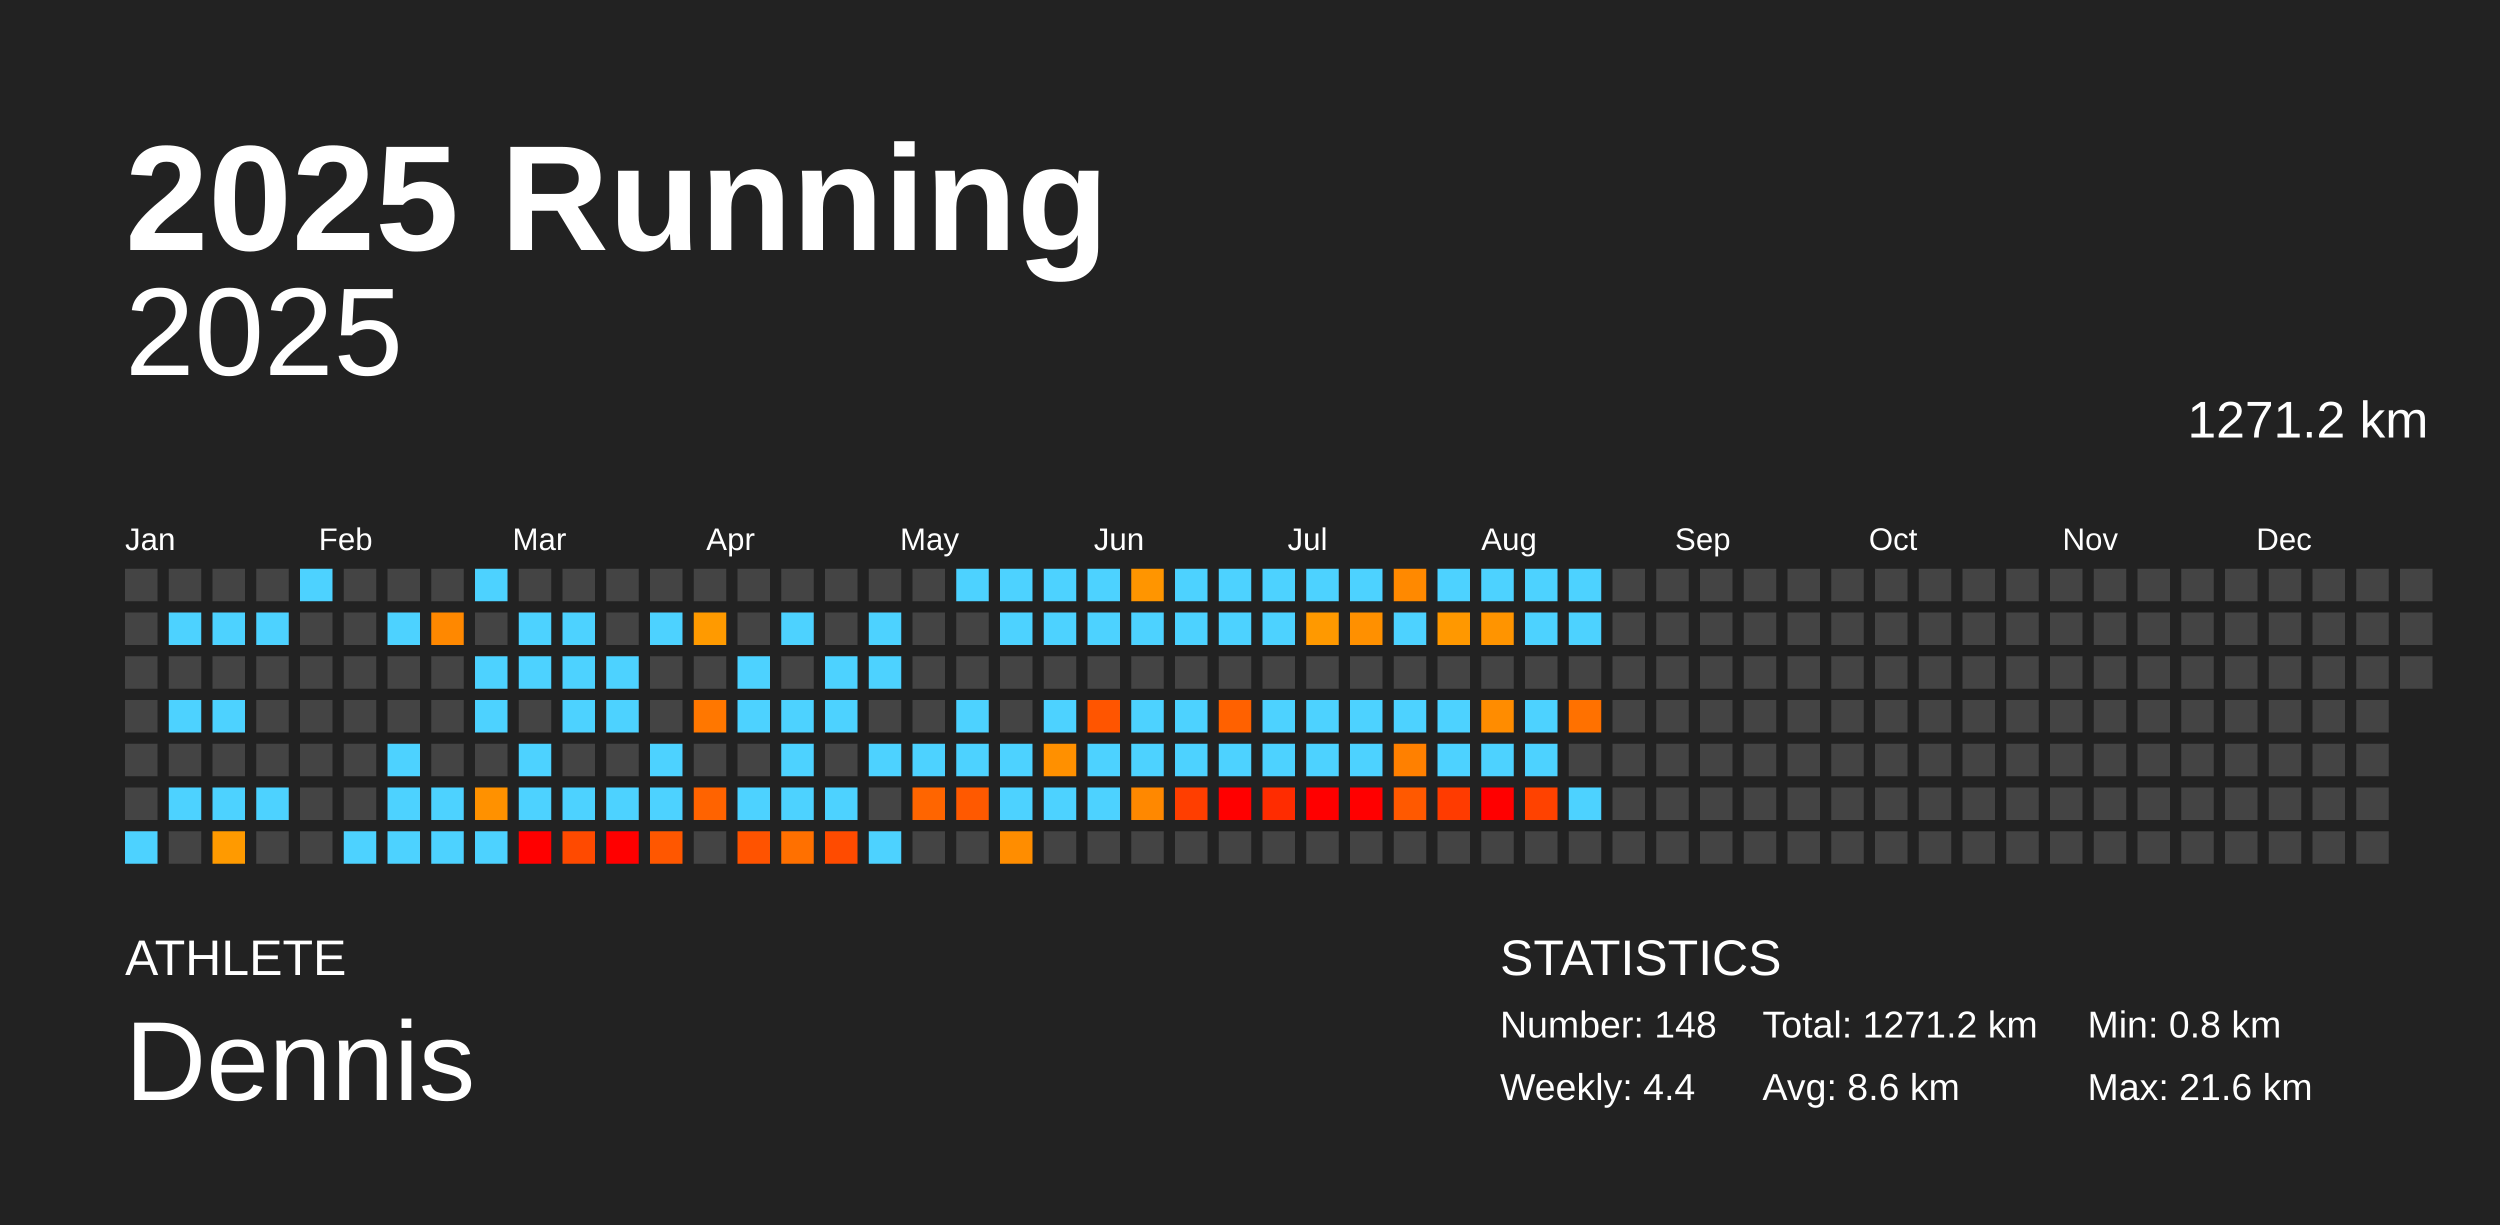
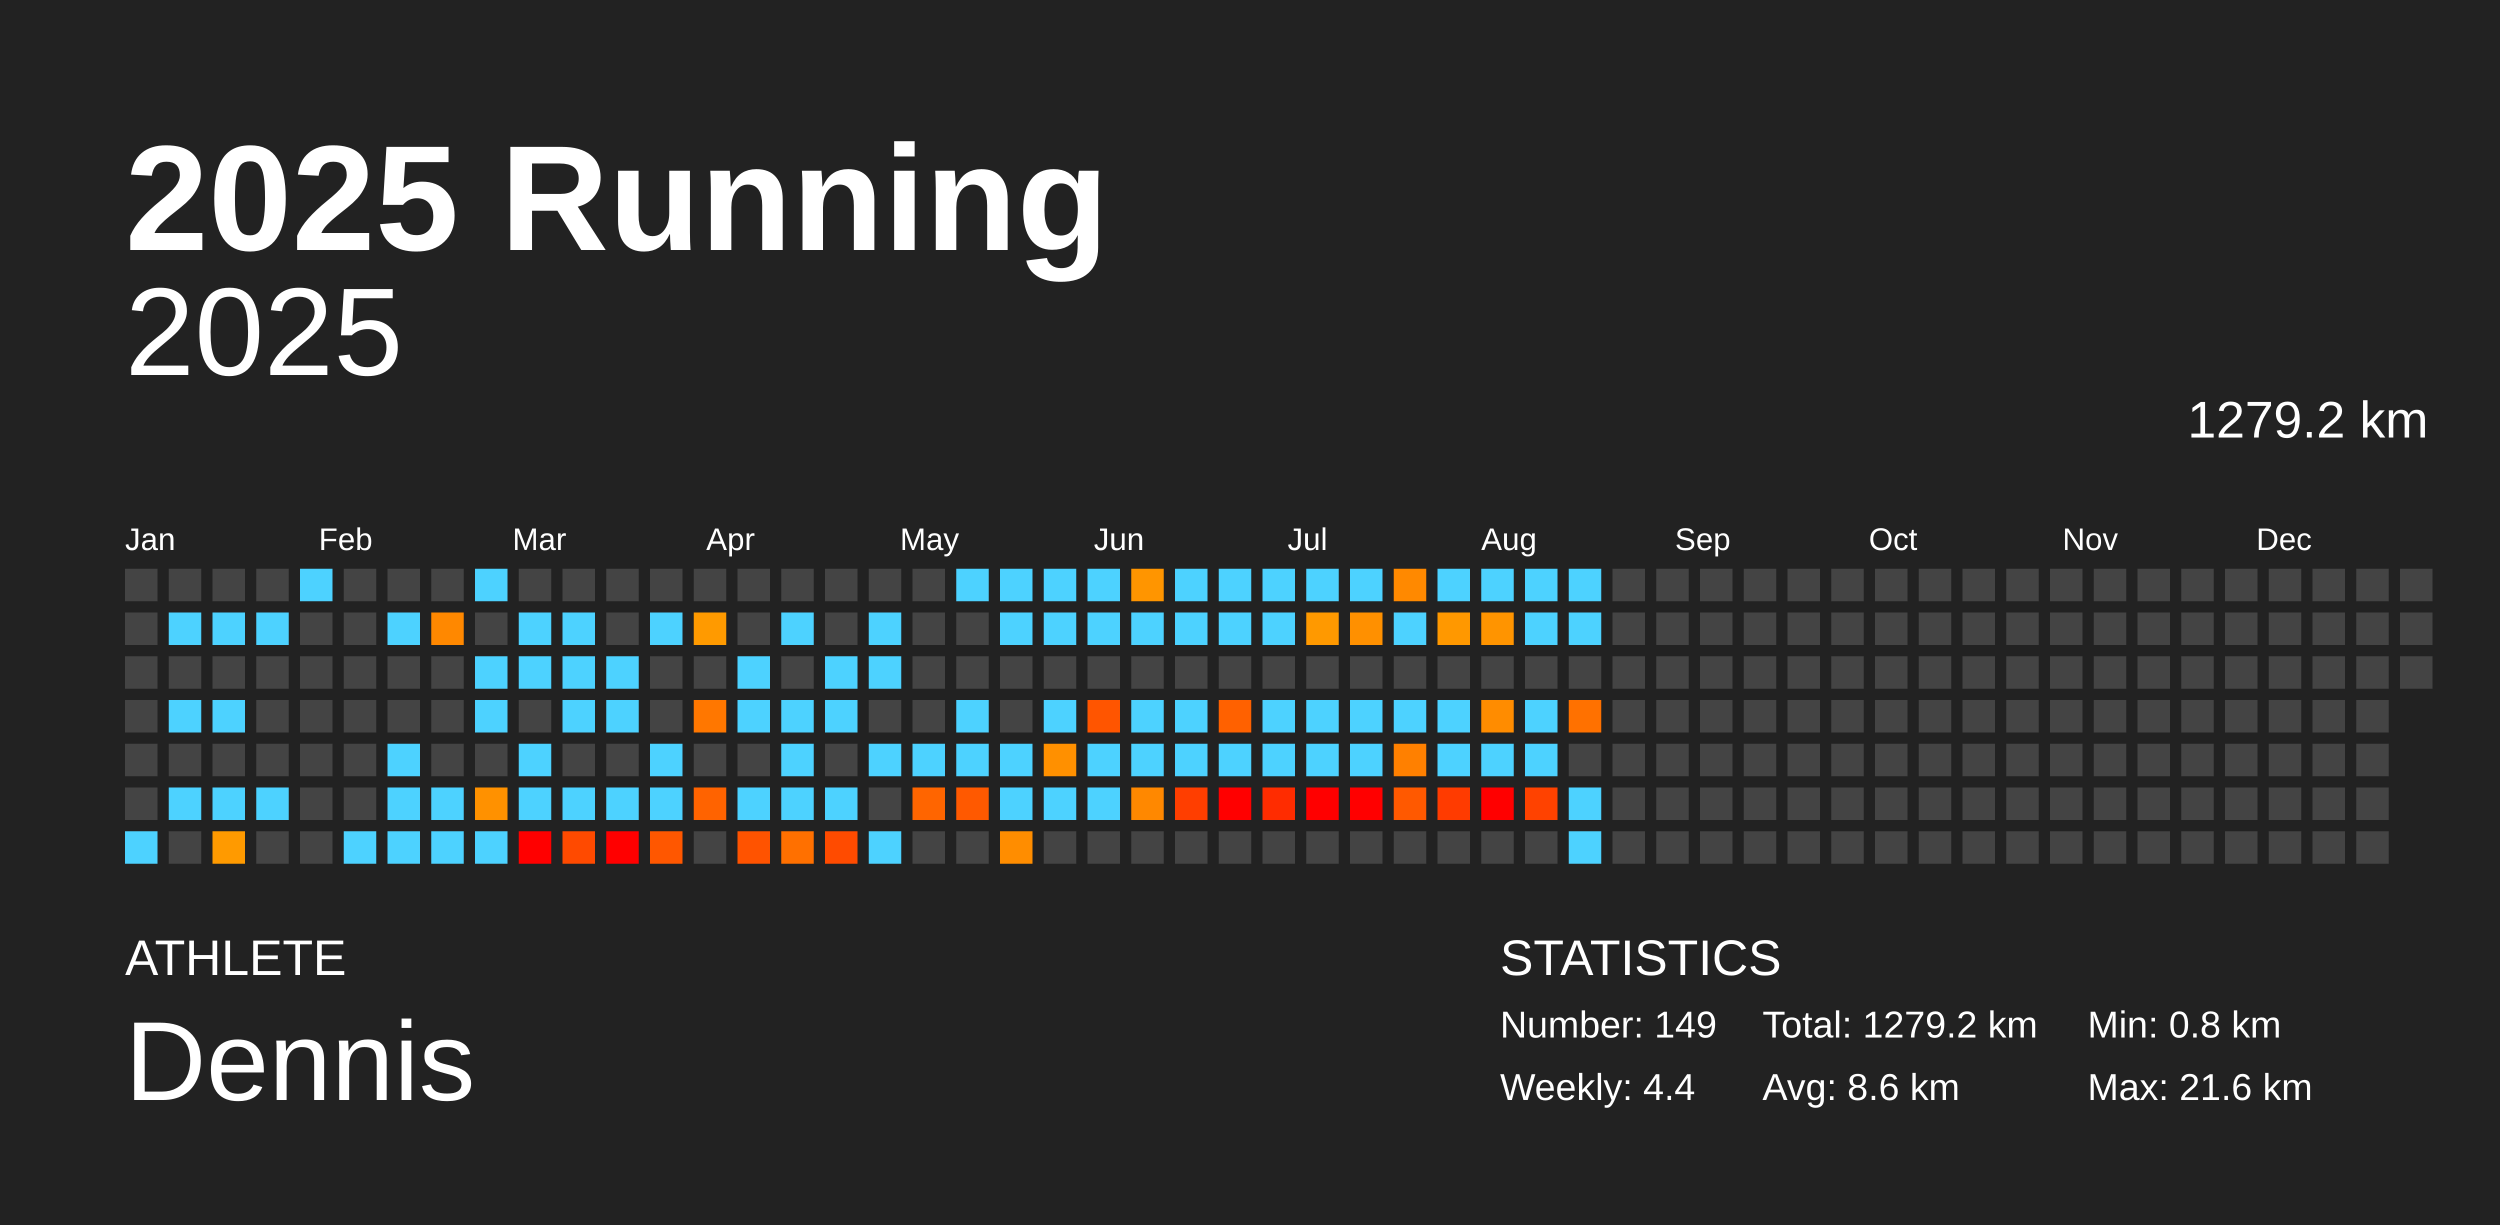
<svg xmlns="http://www.w3.org/2000/svg" baseProfile="full" height="98mm" version="1.1" viewBox="0,0,200,98" width="200mm">
  <defs />
  <rect fill="#222222" height="98" width="200" x="0" y="0" />
  <text fill="#FFFFFF" style="font-size:12px; font-family:Arial; font-weight:bold;" x="10" y="20">2025 Running</text>
  <text fill="#FFFFFF" style="font-size:4px; font-family:Arial" x="10" y="78">ATHLETE</text>
  <text fill="#FFFFFF" style="font-size:9px; font-family:Arial" x="10" y="88">Dennis</text>
  <text fill="#FFFFFF" style="font-size:4px; font-family:Arial" x="120" y="78">STATISTICS</text>
-   <text fill="#FFFFFF" style="font-size:3px; font-family:Arial" x="120" y="83">Number: 148</text>
+   <text fill="#FFFFFF" style="font-size:3px; font-family:Arial" x="120" y="83">Number: 149</text>
  <text fill="#FFFFFF" style="font-size:3px; font-family:Arial" x="120" y="88">Weekly: 4.4</text>
-   <text fill="#FFFFFF" style="font-size:3px; font-family:Arial" x="141" y="83">Total: 1271.2 km</text>
+   <text fill="#FFFFFF" style="font-size:3px; font-family:Arial" x="141" y="83">Total: 1279.2 km</text>
  <text fill="#FFFFFF" style="font-size:3px; font-family:Arial" x="141" y="88">Avg: 8.6 km</text>
  <text fill="#FFFFFF" style="font-size:3px; font-family:Arial" x="167" y="83">Min: 0.8 km</text>
  <text fill="#FFFFFF" style="font-size:3px; font-family:Arial" x="167" y="88">Max: 21.6 km</text>
  <text alignment-baseline="hanging" fill="#FFFFFF" style="font-size:10.0px; font-family:Arial;" x="10" y="30">2025</text>
-   <text alignment-baseline="hanging" fill="#FFFFFF" style="font-size:4.125px; font-family:Arial;" x="175" y="35">1271.2 km</text>
+   <text alignment-baseline="hanging" fill="#FFFFFF" style="font-size:4.125px; font-family:Arial;" x="175" y="35">1279.2 km</text>
  <text fill="#FFFFFF" style="font-size:2.5px; font-family:Arial" x="10.0" y="44">Jan</text>
  <text fill="#FFFFFF" style="font-size:2.5px; font-family:Arial" x="25.5" y="44">Feb</text>
  <text fill="#FFFFFF" style="font-size:2.5px; font-family:Arial" x="41.0" y="44">Mar</text>
  <text fill="#FFFFFF" style="font-size:2.5px; font-family:Arial" x="56.5" y="44">Apr</text>
  <text fill="#FFFFFF" style="font-size:2.5px; font-family:Arial" x="72.0" y="44">May</text>
  <text fill="#FFFFFF" style="font-size:2.5px; font-family:Arial" x="87.5" y="44">Jun</text>
  <text fill="#FFFFFF" style="font-size:2.5px; font-family:Arial" x="103.0" y="44">Jul</text>
  <text fill="#FFFFFF" style="font-size:2.5px; font-family:Arial" x="118.5" y="44">Aug</text>
  <text fill="#FFFFFF" style="font-size:2.5px; font-family:Arial" x="134.0" y="44">Sep</text>
  <text fill="#FFFFFF" style="font-size:2.5px; font-family:Arial" x="149.5" y="44">Oct</text>
  <text fill="#FFFFFF" style="font-size:2.5px; font-family:Arial" x="165.0" y="44">Nov</text>
  <text fill="#FFFFFF" style="font-size:2.5px; font-family:Arial" x="180.5" y="44">Dec</text>
  <rect fill="#444444" height="2.6" width="2.6" x="10.0" y="45.5" />
  <rect fill="#444444" height="2.6" width="2.6" x="10.0" y="49.0" />
  <rect fill="#444444" height="2.6" width="2.6" x="10.0" y="52.5" />
  <rect fill="#444444" height="2.6" width="2.6" x="10.0" y="56.0" />
  <rect fill="#444444" height="2.6" width="2.6" x="10.0" y="59.5" />
  <rect fill="#444444" height="2.6" width="2.6" x="10.0" y="63.0" />
  <rect fill="#4dd2ff" height="2.6" width="2.6" x="10.0" y="66.5" />
  <rect fill="#444444" height="2.6" width="2.6" x="13.5" y="45.5" />
  <rect fill="#4dd2ff" height="2.6" width="2.6" x="13.5" y="49.0" />
  <rect fill="#444444" height="2.6" width="2.6" x="13.5" y="52.5" />
  <rect fill="#4dd2ff" height="2.6" width="2.6" x="13.5" y="56.0" />
  <rect fill="#444444" height="2.6" width="2.6" x="13.5" y="59.5" />
  <rect fill="#4dd2ff" height="2.6" width="2.6" x="13.5" y="63.0" />
  <rect fill="#444444" height="2.6" width="2.6" x="13.5" y="66.5" />
  <rect fill="#444444" height="2.6" width="2.6" x="17.0" y="45.5" />
  <rect fill="#4dd2ff" height="2.6" width="2.6" x="17.0" y="49.0" />
  <rect fill="#444444" height="2.6" width="2.6" x="17.0" y="52.5" />
  <rect fill="#4dd2ff" height="2.6" width="2.6" x="17.0" y="56.0" />
  <rect fill="#444444" height="2.6" width="2.6" x="17.0" y="59.5" />
  <rect fill="#4dd2ff" height="2.6" width="2.6" x="17.0" y="63.0" />
  <rect fill="#ff9a00" height="2.6" width="2.6" x="17.0" y="66.5" />
  <rect fill="#444444" height="2.6" width="2.6" x="20.5" y="45.5" />
  <rect fill="#4dd2ff" height="2.6" width="2.6" x="20.5" y="49.0" />
  <rect fill="#444444" height="2.6" width="2.6" x="20.5" y="52.5" />
  <rect fill="#444444" height="2.6" width="2.6" x="20.5" y="56.0" />
  <rect fill="#444444" height="2.6" width="2.6" x="20.5" y="59.5" />
  <rect fill="#4dd2ff" height="2.6" width="2.6" x="20.5" y="63.0" />
  <rect fill="#444444" height="2.6" width="2.6" x="20.5" y="66.5" />
  <rect fill="#4dd2ff" height="2.6" width="2.6" x="24.0" y="45.5" />
  <rect fill="#444444" height="2.6" width="2.6" x="24.0" y="49.0" />
  <rect fill="#444444" height="2.6" width="2.6" x="24.0" y="52.5" />
  <rect fill="#444444" height="2.6" width="2.6" x="24.0" y="56.0" />
  <rect fill="#444444" height="2.6" width="2.6" x="24.0" y="59.5" />
  <rect fill="#444444" height="2.6" width="2.6" x="24.0" y="63.0" />
  <rect fill="#444444" height="2.6" width="2.6" x="24.0" y="66.5" />
  <rect fill="#444444" height="2.6" width="2.6" x="27.5" y="45.5" />
  <rect fill="#444444" height="2.6" width="2.6" x="27.5" y="49.0" />
  <rect fill="#444444" height="2.6" width="2.6" x="27.5" y="52.5" />
  <rect fill="#444444" height="2.6" width="2.6" x="27.5" y="56.0" />
  <rect fill="#444444" height="2.6" width="2.6" x="27.5" y="59.5" />
  <rect fill="#444444" height="2.6" width="2.6" x="27.5" y="63.0" />
  <rect fill="#4dd2ff" height="2.6" width="2.6" x="27.5" y="66.5" />
  <rect fill="#444444" height="2.6" width="2.6" x="31.0" y="45.5" />
  <rect fill="#4dd2ff" height="2.6" width="2.6" x="31.0" y="49.0" />
  <rect fill="#444444" height="2.6" width="2.6" x="31.0" y="52.5" />
  <rect fill="#444444" height="2.6" width="2.6" x="31.0" y="56.0" />
  <rect fill="#4dd2ff" height="2.6" width="2.6" x="31.0" y="59.5" />
  <rect fill="#4dd2ff" height="2.6" width="2.6" x="31.0" y="63.0" />
  <rect fill="#4dd2ff" height="2.6" width="2.6" x="31.0" y="66.5" />
  <rect fill="#444444" height="2.6" width="2.6" x="34.5" y="45.5" />
  <rect fill="#ff8800" height="2.6" width="2.6" x="34.5" y="49.0" />
  <rect fill="#444444" height="2.6" width="2.6" x="34.5" y="52.5" />
  <rect fill="#444444" height="2.6" width="2.6" x="34.5" y="56.0" />
  <rect fill="#444444" height="2.6" width="2.6" x="34.5" y="59.5" />
  <rect fill="#4dd2ff" height="2.6" width="2.6" x="34.5" y="63.0" />
  <rect fill="#4dd2ff" height="2.6" width="2.6" x="34.5" y="66.5" />
  <rect fill="#4dd2ff" height="2.6" width="2.6" x="38.0" y="45.5" />
  <rect fill="#444444" height="2.6" width="2.6" x="38.0" y="49.0" />
  <rect fill="#4dd2ff" height="2.6" width="2.6" x="38.0" y="52.5" />
  <rect fill="#4dd2ff" height="2.6" width="2.6" x="38.0" y="56.0" />
  <rect fill="#444444" height="2.6" width="2.6" x="38.0" y="59.5" />
  <rect fill="#ff9100" height="2.6" width="2.6" x="38.0" y="63.0" />
  <rect fill="#4dd2ff" height="2.6" width="2.6" x="38.0" y="66.5" />
  <rect fill="#444444" height="2.6" width="2.6" x="41.5" y="45.5" />
  <rect fill="#4dd2ff" height="2.6" width="2.6" x="41.5" y="49.0" />
  <rect fill="#4dd2ff" height="2.6" width="2.6" x="41.5" y="52.5" />
  <rect fill="#444444" height="2.6" width="2.6" x="41.5" y="56.0" />
  <rect fill="#4dd2ff" height="2.6" width="2.6" x="41.5" y="59.5" />
  <rect fill="#4dd2ff" height="2.6" width="2.6" x="41.5" y="63.0" />
  <rect fill="red" height="2.6" width="2.6" x="41.5" y="66.5" />
  <rect fill="#444444" height="2.6" width="2.6" x="45.0" y="45.5" />
  <rect fill="#4dd2ff" height="2.6" width="2.6" x="45.0" y="49.0" />
  <rect fill="#4dd2ff" height="2.6" width="2.6" x="45.0" y="52.5" />
  <rect fill="#4dd2ff" height="2.6" width="2.6" x="45.0" y="56.0" />
  <rect fill="#444444" height="2.6" width="2.6" x="45.0" y="59.5" />
  <rect fill="#4dd2ff" height="2.6" width="2.6" x="45.0" y="63.0" />
  <rect fill="#ff4a00" height="2.6" width="2.6" x="45.0" y="66.5" />
  <rect fill="#444444" height="2.6" width="2.6" x="48.5" y="45.5" />
  <rect fill="#444444" height="2.6" width="2.6" x="48.5" y="49.0" />
  <rect fill="#4dd2ff" height="2.6" width="2.6" x="48.5" y="52.5" />
  <rect fill="#4dd2ff" height="2.6" width="2.6" x="48.5" y="56.0" />
  <rect fill="#444444" height="2.6" width="2.6" x="48.5" y="59.5" />
  <rect fill="#4dd2ff" height="2.6" width="2.6" x="48.5" y="63.0" />
  <rect fill="red" height="2.6" width="2.6" x="48.5" y="66.5" />
  <rect fill="#444444" height="2.6" width="2.6" x="52.0" y="45.5" />
  <rect fill="#4dd2ff" height="2.6" width="2.6" x="52.0" y="49.0" />
  <rect fill="#444444" height="2.6" width="2.6" x="52.0" y="52.5" />
  <rect fill="#444444" height="2.6" width="2.6" x="52.0" y="56.0" />
  <rect fill="#4dd2ff" height="2.6" width="2.6" x="52.0" y="59.5" />
  <rect fill="#4dd2ff" height="2.6" width="2.6" x="52.0" y="63.0" />
  <rect fill="#ff5700" height="2.6" width="2.6" x="52.0" y="66.5" />
  <rect fill="#444444" height="2.6" width="2.6" x="55.5" y="45.5" />
  <rect fill="#ff9a00" height="2.6" width="2.6" x="55.5" y="49.0" />
  <rect fill="#444444" height="2.6" width="2.6" x="55.5" y="52.5" />
  <rect fill="#ff7700" height="2.6" width="2.6" x="55.5" y="56.0" />
  <rect fill="#444444" height="2.6" width="2.6" x="55.5" y="59.5" />
  <rect fill="#ff6300" height="2.6" width="2.6" x="55.5" y="63.0" />
  <rect fill="#444444" height="2.6" width="2.6" x="55.5" y="66.5" />
  <rect fill="#444444" height="2.6" width="2.6" x="59.0" y="45.5" />
  <rect fill="#444444" height="2.6" width="2.6" x="59.0" y="49.0" />
  <rect fill="#4dd2ff" height="2.6" width="2.6" x="59.0" y="52.5" />
  <rect fill="#4dd2ff" height="2.6" width="2.6" x="59.0" y="56.0" />
  <rect fill="#444444" height="2.6" width="2.6" x="59.0" y="59.5" />
  <rect fill="#4dd2ff" height="2.6" width="2.6" x="59.0" y="63.0" />
  <rect fill="#ff5300" height="2.6" width="2.6" x="59.0" y="66.5" />
  <rect fill="#444444" height="2.6" width="2.6" x="62.5" y="45.5" />
  <rect fill="#4dd2ff" height="2.6" width="2.6" x="62.5" y="49.0" />
  <rect fill="#444444" height="2.6" width="2.6" x="62.5" y="52.5" />
  <rect fill="#4dd2ff" height="2.6" width="2.6" x="62.5" y="56.0" />
  <rect fill="#4dd2ff" height="2.6" width="2.6" x="62.5" y="59.5" />
  <rect fill="#4dd2ff" height="2.6" width="2.6" x="62.5" y="63.0" />
  <rect fill="#ff7000" height="2.6" width="2.6" x="62.5" y="66.5" />
  <rect fill="#444444" height="2.6" width="2.6" x="66.0" y="45.5" />
  <rect fill="#444444" height="2.6" width="2.6" x="66.0" y="49.0" />
  <rect fill="#4dd2ff" height="2.6" width="2.6" x="66.0" y="52.5" />
  <rect fill="#4dd2ff" height="2.6" width="2.6" x="66.0" y="56.0" />
  <rect fill="#444444" height="2.6" width="2.6" x="66.0" y="59.5" />
  <rect fill="#4dd2ff" height="2.6" width="2.6" x="66.0" y="63.0" />
  <rect fill="#ff4b00" height="2.6" width="2.6" x="66.0" y="66.5" />
  <rect fill="#444444" height="2.6" width="2.6" x="69.5" y="45.5" />
  <rect fill="#4dd2ff" height="2.6" width="2.6" x="69.5" y="49.0" />
  <rect fill="#4dd2ff" height="2.6" width="2.6" x="69.5" y="52.5" />
  <rect fill="#444444" height="2.6" width="2.6" x="69.5" y="56.0" />
  <rect fill="#4dd2ff" height="2.6" width="2.6" x="69.5" y="59.5" />
  <rect fill="#444444" height="2.6" width="2.6" x="69.5" y="63.0" />
  <rect fill="#4dd2ff" height="2.6" width="2.6" x="69.5" y="66.5" />
  <rect fill="#444444" height="2.6" width="2.6" x="73.0" y="45.5" />
  <rect fill="#444444" height="2.6" width="2.6" x="73.0" y="49.0" />
  <rect fill="#444444" height="2.6" width="2.6" x="73.0" y="52.5" />
  <rect fill="#444444" height="2.6" width="2.6" x="73.0" y="56.0" />
  <rect fill="#4dd2ff" height="2.6" width="2.6" x="73.0" y="59.5" />
  <rect fill="#ff6500" height="2.6" width="2.6" x="73.0" y="63.0" />
  <rect fill="#444444" height="2.6" width="2.6" x="73.0" y="66.5" />
  <rect fill="#4dd2ff" height="2.6" width="2.6" x="76.5" y="45.5" />
  <rect fill="#444444" height="2.6" width="2.6" x="76.5" y="49.0" />
  <rect fill="#444444" height="2.6" width="2.6" x="76.5" y="52.5" />
  <rect fill="#4dd2ff" height="2.6" width="2.6" x="76.5" y="56.0" />
  <rect fill="#4dd2ff" height="2.6" width="2.6" x="76.5" y="59.5" />
  <rect fill="#ff5900" height="2.6" width="2.6" x="76.5" y="63.0" />
  <rect fill="#444444" height="2.6" width="2.6" x="76.5" y="66.5" />
  <rect fill="#4dd2ff" height="2.6" width="2.6" x="80.0" y="45.5" />
  <rect fill="#4dd2ff" height="2.6" width="2.6" x="80.0" y="49.0" />
  <rect fill="#444444" height="2.6" width="2.6" x="80.0" y="52.5" />
  <rect fill="#444444" height="2.6" width="2.6" x="80.0" y="56.0" />
  <rect fill="#4dd2ff" height="2.6" width="2.6" x="80.0" y="59.5" />
  <rect fill="#4dd2ff" height="2.6" width="2.6" x="80.0" y="63.0" />
  <rect fill="#ff8d00" height="2.6" width="2.6" x="80.0" y="66.5" />
  <rect fill="#4dd2ff" height="2.6" width="2.6" x="83.5" y="45.5" />
  <rect fill="#4dd2ff" height="2.6" width="2.6" x="83.5" y="49.0" />
  <rect fill="#444444" height="2.6" width="2.6" x="83.5" y="52.5" />
  <rect fill="#4dd2ff" height="2.6" width="2.6" x="83.5" y="56.0" />
  <rect fill="#ff9000" height="2.6" width="2.6" x="83.5" y="59.5" />
  <rect fill="#4dd2ff" height="2.6" width="2.6" x="83.5" y="63.0" />
  <rect fill="#444444" height="2.6" width="2.6" x="83.5" y="66.5" />
  <rect fill="#4dd2ff" height="2.6" width="2.6" x="87.0" y="45.5" />
  <rect fill="#4dd2ff" height="2.6" width="2.6" x="87.0" y="49.0" />
  <rect fill="#444444" height="2.6" width="2.6" x="87.0" y="52.5" />
  <rect fill="#ff5500" height="2.6" width="2.6" x="87.0" y="56.0" />
  <rect fill="#4dd2ff" height="2.6" width="2.6" x="87.0" y="59.5" />
  <rect fill="#4dd2ff" height="2.6" width="2.6" x="87.0" y="63.0" />
  <rect fill="#444444" height="2.6" width="2.6" x="87.0" y="66.5" />
  <rect fill="#ff9500" height="2.6" width="2.6" x="90.5" y="45.5" />
  <rect fill="#4dd2ff" height="2.6" width="2.6" x="90.5" y="49.0" />
  <rect fill="#444444" height="2.6" width="2.6" x="90.5" y="52.5" />
  <rect fill="#4dd2ff" height="2.6" width="2.6" x="90.5" y="56.0" />
  <rect fill="#4dd2ff" height="2.6" width="2.6" x="90.5" y="59.5" />
  <rect fill="#ff8800" height="2.6" width="2.6" x="90.5" y="63.0" />
  <rect fill="#444444" height="2.6" width="2.6" x="90.5" y="66.5" />
  <rect fill="#4dd2ff" height="2.6" width="2.6" x="94.0" y="45.5" />
  <rect fill="#4dd2ff" height="2.6" width="2.6" x="94.0" y="49.0" />
  <rect fill="#444444" height="2.6" width="2.6" x="94.0" y="52.5" />
  <rect fill="#4dd2ff" height="2.6" width="2.6" x="94.0" y="56.0" />
  <rect fill="#4dd2ff" height="2.6" width="2.6" x="94.0" y="59.5" />
  <rect fill="#ff3e00" height="2.6" width="2.6" x="94.0" y="63.0" />
  <rect fill="#444444" height="2.6" width="2.6" x="94.0" y="66.5" />
  <rect fill="#4dd2ff" height="2.6" width="2.6" x="97.5" y="45.5" />
  <rect fill="#4dd2ff" height="2.6" width="2.6" x="97.5" y="49.0" />
  <rect fill="#444444" height="2.6" width="2.6" x="97.5" y="52.5" />
  <rect fill="#ff6100" height="2.6" width="2.6" x="97.5" y="56.0" />
  <rect fill="#4dd2ff" height="2.6" width="2.6" x="97.5" y="59.5" />
  <rect fill="red" height="2.6" width="2.6" x="97.5" y="63.0" />
  <rect fill="#444444" height="2.6" width="2.6" x="97.5" y="66.5" />
  <rect fill="#4dd2ff" height="2.6" width="2.6" x="101.0" y="45.5" />
  <rect fill="#4dd2ff" height="2.6" width="2.6" x="101.0" y="49.0" />
  <rect fill="#444444" height="2.6" width="2.6" x="101.0" y="52.5" />
  <rect fill="#4dd2ff" height="2.6" width="2.6" x="101.0" y="56.0" />
  <rect fill="#4dd2ff" height="2.6" width="2.6" x="101.0" y="59.5" />
  <rect fill="#ff2c00" height="2.6" width="2.6" x="101.0" y="63.0" />
  <rect fill="#444444" height="2.6" width="2.6" x="101.0" y="66.5" />
  <rect fill="#4dd2ff" height="2.6" width="2.6" x="104.5" y="45.5" />
  <rect fill="#ff9900" height="2.6" width="2.6" x="104.5" y="49.0" />
  <rect fill="#444444" height="2.6" width="2.6" x="104.5" y="52.5" />
  <rect fill="#4dd2ff" height="2.6" width="2.6" x="104.5" y="56.0" />
  <rect fill="#4dd2ff" height="2.6" width="2.6" x="104.5" y="59.5" />
  <rect fill="red" height="2.6" width="2.6" x="104.5" y="63.0" />
  <rect fill="#444444" height="2.6" width="2.6" x="104.5" y="66.5" />
  <rect fill="#4dd2ff" height="2.6" width="2.6" x="108.0" y="45.5" />
  <rect fill="#ff9000" height="2.6" width="2.6" x="108.0" y="49.0" />
  <rect fill="#444444" height="2.6" width="2.6" x="108.0" y="52.5" />
  <rect fill="#4dd2ff" height="2.6" width="2.6" x="108.0" y="56.0" />
  <rect fill="#4dd2ff" height="2.6" width="2.6" x="108.0" y="59.5" />
  <rect fill="red" height="2.6" width="2.6" x="108.0" y="63.0" />
  <rect fill="#444444" height="2.6" width="2.6" x="108.0" y="66.5" />
  <rect fill="#ff8900" height="2.6" width="2.6" x="111.5" y="45.5" />
  <rect fill="#4dd2ff" height="2.6" width="2.6" x="111.5" y="49.0" />
  <rect fill="#444444" height="2.6" width="2.6" x="111.5" y="52.5" />
  <rect fill="#4dd2ff" height="2.6" width="2.6" x="111.5" y="56.0" />
  <rect fill="#ff8000" height="2.6" width="2.6" x="111.5" y="59.5" />
  <rect fill="#ff5900" height="2.6" width="2.6" x="111.5" y="63.0" />
  <rect fill="#444444" height="2.6" width="2.6" x="111.5" y="66.5" />
  <rect fill="#4dd2ff" height="2.6" width="2.6" x="115.0" y="45.5" />
  <rect fill="#ff9800" height="2.6" width="2.6" x="115.0" y="49.0" />
  <rect fill="#444444" height="2.6" width="2.6" x="115.0" y="52.5" />
  <rect fill="#4dd2ff" height="2.6" width="2.6" x="115.0" y="56.0" />
  <rect fill="#4dd2ff" height="2.6" width="2.6" x="115.0" y="59.5" />
  <rect fill="#ff3b00" height="2.6" width="2.6" x="115.0" y="63.0" />
  <rect fill="#444444" height="2.6" width="2.6" x="115.0" y="66.5" />
  <rect fill="#4dd2ff" height="2.6" width="2.6" x="118.5" y="45.5" />
  <rect fill="#ff9400" height="2.6" width="2.6" x="118.5" y="49.0" />
  <rect fill="#444444" height="2.6" width="2.6" x="118.5" y="52.5" />
  <rect fill="#ff8c00" height="2.6" width="2.6" x="118.5" y="56.0" />
  <rect fill="#4dd2ff" height="2.6" width="2.6" x="118.5" y="59.5" />
  <rect fill="red" height="2.6" width="2.6" x="118.5" y="63.0" />
  <rect fill="#444444" height="2.6" width="2.6" x="118.5" y="66.5" />
  <rect fill="#4dd2ff" height="2.6" width="2.6" x="122.0" y="45.5" />
  <rect fill="#4dd2ff" height="2.6" width="2.6" x="122.0" y="49.0" />
  <rect fill="#444444" height="2.6" width="2.6" x="122.0" y="52.5" />
  <rect fill="#4dd2ff" height="2.6" width="2.6" x="122.0" y="56.0" />
  <rect fill="#4dd2ff" height="2.6" width="2.6" x="122.0" y="59.5" />
  <rect fill="#ff4200" height="2.6" width="2.6" x="122.0" y="63.0" />
  <rect fill="#444444" height="2.6" width="2.6" x="122.0" y="66.5" />
  <rect fill="#4dd2ff" height="2.6" width="2.6" x="125.5" y="45.5" />
  <rect fill="#4dd2ff" height="2.6" width="2.6" x="125.5" y="49.0" />
  <rect fill="#444444" height="2.6" width="2.6" x="125.5" y="52.5" />
  <rect fill="#ff7100" height="2.6" width="2.6" x="125.5" y="56.0" />
  <rect fill="#444444" height="2.6" width="2.6" x="125.5" y="59.5" />
  <rect fill="#4dd2ff" height="2.6" width="2.6" x="125.5" y="63.0" />
-   <rect fill="#444444" height="2.6" width="2.6" x="125.5" y="66.5" />
+   <rect fill="#4dd2ff" height="2.6" width="2.6" x="125.5" y="66.5" />
  <rect fill="#444444" height="2.6" width="2.6" x="129.0" y="45.5" />
  <rect fill="#444444" height="2.6" width="2.6" x="129.0" y="49.0" />
  <rect fill="#444444" height="2.6" width="2.6" x="129.0" y="52.5" />
  <rect fill="#444444" height="2.6" width="2.6" x="129.0" y="56.0" />
  <rect fill="#444444" height="2.6" width="2.6" x="129.0" y="59.5" />
  <rect fill="#444444" height="2.6" width="2.6" x="129.0" y="63.0" />
  <rect fill="#444444" height="2.6" width="2.6" x="129.0" y="66.5" />
  <rect fill="#444444" height="2.6" width="2.6" x="132.5" y="45.5" />
  <rect fill="#444444" height="2.6" width="2.6" x="132.5" y="49.0" />
  <rect fill="#444444" height="2.6" width="2.6" x="132.5" y="52.5" />
  <rect fill="#444444" height="2.6" width="2.6" x="132.5" y="56.0" />
  <rect fill="#444444" height="2.6" width="2.6" x="132.5" y="59.5" />
  <rect fill="#444444" height="2.6" width="2.6" x="132.5" y="63.0" />
  <rect fill="#444444" height="2.6" width="2.6" x="132.5" y="66.5" />
  <rect fill="#444444" height="2.6" width="2.6" x="136.0" y="45.5" />
  <rect fill="#444444" height="2.6" width="2.6" x="136.0" y="49.0" />
  <rect fill="#444444" height="2.6" width="2.6" x="136.0" y="52.5" />
  <rect fill="#444444" height="2.6" width="2.6" x="136.0" y="56.0" />
  <rect fill="#444444" height="2.6" width="2.6" x="136.0" y="59.5" />
  <rect fill="#444444" height="2.6" width="2.6" x="136.0" y="63.0" />
  <rect fill="#444444" height="2.6" width="2.6" x="136.0" y="66.5" />
  <rect fill="#444444" height="2.6" width="2.6" x="139.5" y="45.5" />
  <rect fill="#444444" height="2.6" width="2.6" x="139.5" y="49.0" />
  <rect fill="#444444" height="2.6" width="2.6" x="139.5" y="52.5" />
  <rect fill="#444444" height="2.6" width="2.6" x="139.5" y="56.0" />
  <rect fill="#444444" height="2.6" width="2.6" x="139.5" y="59.5" />
  <rect fill="#444444" height="2.6" width="2.6" x="139.5" y="63.0" />
  <rect fill="#444444" height="2.6" width="2.6" x="139.5" y="66.5" />
  <rect fill="#444444" height="2.6" width="2.6" x="143.0" y="45.5" />
  <rect fill="#444444" height="2.6" width="2.6" x="143.0" y="49.0" />
  <rect fill="#444444" height="2.6" width="2.6" x="143.0" y="52.5" />
  <rect fill="#444444" height="2.6" width="2.6" x="143.0" y="56.0" />
  <rect fill="#444444" height="2.6" width="2.6" x="143.0" y="59.5" />
  <rect fill="#444444" height="2.6" width="2.6" x="143.0" y="63.0" />
  <rect fill="#444444" height="2.6" width="2.6" x="143.0" y="66.5" />
  <rect fill="#444444" height="2.6" width="2.6" x="146.5" y="45.5" />
  <rect fill="#444444" height="2.6" width="2.6" x="146.5" y="49.0" />
  <rect fill="#444444" height="2.6" width="2.6" x="146.5" y="52.5" />
  <rect fill="#444444" height="2.6" width="2.6" x="146.5" y="56.0" />
  <rect fill="#444444" height="2.6" width="2.6" x="146.5" y="59.5" />
  <rect fill="#444444" height="2.6" width="2.6" x="146.5" y="63.0" />
  <rect fill="#444444" height="2.6" width="2.6" x="146.5" y="66.5" />
  <rect fill="#444444" height="2.6" width="2.6" x="150.0" y="45.5" />
  <rect fill="#444444" height="2.6" width="2.6" x="150.0" y="49.0" />
  <rect fill="#444444" height="2.6" width="2.6" x="150.0" y="52.5" />
  <rect fill="#444444" height="2.6" width="2.6" x="150.0" y="56.0" />
  <rect fill="#444444" height="2.6" width="2.6" x="150.0" y="59.5" />
  <rect fill="#444444" height="2.6" width="2.6" x="150.0" y="63.0" />
  <rect fill="#444444" height="2.6" width="2.6" x="150.0" y="66.5" />
  <rect fill="#444444" height="2.6" width="2.6" x="153.5" y="45.5" />
  <rect fill="#444444" height="2.6" width="2.6" x="153.5" y="49.0" />
  <rect fill="#444444" height="2.6" width="2.6" x="153.5" y="52.5" />
  <rect fill="#444444" height="2.6" width="2.6" x="153.5" y="56.0" />
  <rect fill="#444444" height="2.6" width="2.6" x="153.5" y="59.5" />
  <rect fill="#444444" height="2.6" width="2.6" x="153.5" y="63.0" />
  <rect fill="#444444" height="2.6" width="2.6" x="153.5" y="66.5" />
  <rect fill="#444444" height="2.6" width="2.6" x="157.0" y="45.5" />
  <rect fill="#444444" height="2.6" width="2.6" x="157.0" y="49.0" />
  <rect fill="#444444" height="2.6" width="2.6" x="157.0" y="52.5" />
  <rect fill="#444444" height="2.6" width="2.6" x="157.0" y="56.0" />
  <rect fill="#444444" height="2.6" width="2.6" x="157.0" y="59.5" />
  <rect fill="#444444" height="2.6" width="2.6" x="157.0" y="63.0" />
  <rect fill="#444444" height="2.6" width="2.6" x="157.0" y="66.5" />
  <rect fill="#444444" height="2.6" width="2.6" x="160.5" y="45.5" />
  <rect fill="#444444" height="2.6" width="2.6" x="160.5" y="49.0" />
  <rect fill="#444444" height="2.6" width="2.6" x="160.5" y="52.5" />
  <rect fill="#444444" height="2.6" width="2.6" x="160.5" y="56.0" />
  <rect fill="#444444" height="2.6" width="2.6" x="160.5" y="59.5" />
  <rect fill="#444444" height="2.6" width="2.6" x="160.5" y="63.0" />
  <rect fill="#444444" height="2.6" width="2.6" x="160.5" y="66.5" />
  <rect fill="#444444" height="2.6" width="2.6" x="164.0" y="45.5" />
  <rect fill="#444444" height="2.6" width="2.6" x="164.0" y="49.0" />
  <rect fill="#444444" height="2.6" width="2.6" x="164.0" y="52.5" />
  <rect fill="#444444" height="2.6" width="2.6" x="164.0" y="56.0" />
  <rect fill="#444444" height="2.6" width="2.6" x="164.0" y="59.5" />
  <rect fill="#444444" height="2.6" width="2.6" x="164.0" y="63.0" />
  <rect fill="#444444" height="2.6" width="2.6" x="164.0" y="66.5" />
  <rect fill="#444444" height="2.6" width="2.6" x="167.5" y="45.5" />
  <rect fill="#444444" height="2.6" width="2.6" x="167.5" y="49.0" />
  <rect fill="#444444" height="2.6" width="2.6" x="167.5" y="52.5" />
  <rect fill="#444444" height="2.6" width="2.6" x="167.5" y="56.0" />
  <rect fill="#444444" height="2.6" width="2.6" x="167.5" y="59.5" />
  <rect fill="#444444" height="2.6" width="2.6" x="167.5" y="63.0" />
  <rect fill="#444444" height="2.6" width="2.6" x="167.5" y="66.5" />
  <rect fill="#444444" height="2.6" width="2.6" x="171.0" y="45.5" />
  <rect fill="#444444" height="2.6" width="2.6" x="171.0" y="49.0" />
  <rect fill="#444444" height="2.6" width="2.6" x="171.0" y="52.5" />
  <rect fill="#444444" height="2.6" width="2.6" x="171.0" y="56.0" />
  <rect fill="#444444" height="2.6" width="2.6" x="171.0" y="59.5" />
  <rect fill="#444444" height="2.6" width="2.6" x="171.0" y="63.0" />
  <rect fill="#444444" height="2.6" width="2.6" x="171.0" y="66.5" />
  <rect fill="#444444" height="2.6" width="2.6" x="174.5" y="45.5" />
  <rect fill="#444444" height="2.6" width="2.6" x="174.5" y="49.0" />
  <rect fill="#444444" height="2.6" width="2.6" x="174.5" y="52.5" />
  <rect fill="#444444" height="2.6" width="2.6" x="174.5" y="56.0" />
  <rect fill="#444444" height="2.6" width="2.6" x="174.5" y="59.5" />
  <rect fill="#444444" height="2.6" width="2.6" x="174.5" y="63.0" />
  <rect fill="#444444" height="2.6" width="2.6" x="174.5" y="66.5" />
  <rect fill="#444444" height="2.6" width="2.6" x="178.0" y="45.5" />
  <rect fill="#444444" height="2.6" width="2.6" x="178.0" y="49.0" />
  <rect fill="#444444" height="2.6" width="2.6" x="178.0" y="52.5" />
  <rect fill="#444444" height="2.6" width="2.6" x="178.0" y="56.0" />
  <rect fill="#444444" height="2.6" width="2.6" x="178.0" y="59.5" />
  <rect fill="#444444" height="2.6" width="2.6" x="178.0" y="63.0" />
  <rect fill="#444444" height="2.6" width="2.6" x="178.0" y="66.5" />
  <rect fill="#444444" height="2.6" width="2.6" x="181.5" y="45.5" />
  <rect fill="#444444" height="2.6" width="2.6" x="181.5" y="49.0" />
  <rect fill="#444444" height="2.6" width="2.6" x="181.5" y="52.5" />
  <rect fill="#444444" height="2.6" width="2.6" x="181.5" y="56.0" />
  <rect fill="#444444" height="2.6" width="2.6" x="181.5" y="59.5" />
  <rect fill="#444444" height="2.6" width="2.6" x="181.5" y="63.0" />
  <rect fill="#444444" height="2.6" width="2.6" x="181.5" y="66.5" />
  <rect fill="#444444" height="2.6" width="2.6" x="185.0" y="45.5" />
  <rect fill="#444444" height="2.6" width="2.6" x="185.0" y="49.0" />
  <rect fill="#444444" height="2.6" width="2.6" x="185.0" y="52.5" />
  <rect fill="#444444" height="2.6" width="2.6" x="185.0" y="56.0" />
  <rect fill="#444444" height="2.6" width="2.6" x="185.0" y="59.5" />
  <rect fill="#444444" height="2.6" width="2.6" x="185.0" y="63.0" />
  <rect fill="#444444" height="2.6" width="2.6" x="185.0" y="66.5" />
  <rect fill="#444444" height="2.6" width="2.6" x="188.5" y="45.5" />
  <rect fill="#444444" height="2.6" width="2.6" x="188.5" y="49.0" />
  <rect fill="#444444" height="2.6" width="2.6" x="188.5" y="52.5" />
  <rect fill="#444444" height="2.6" width="2.6" x="188.5" y="56.0" />
  <rect fill="#444444" height="2.6" width="2.6" x="188.5" y="59.5" />
  <rect fill="#444444" height="2.6" width="2.6" x="188.5" y="63.0" />
  <rect fill="#444444" height="2.6" width="2.6" x="188.5" y="66.5" />
  <rect fill="#444444" height="2.6" width="2.6" x="192.0" y="45.5" />
  <rect fill="#444444" height="2.6" width="2.6" x="192.0" y="49.0" />
  <rect fill="#444444" height="2.6" width="2.6" x="192.0" y="52.5" />
</svg>
